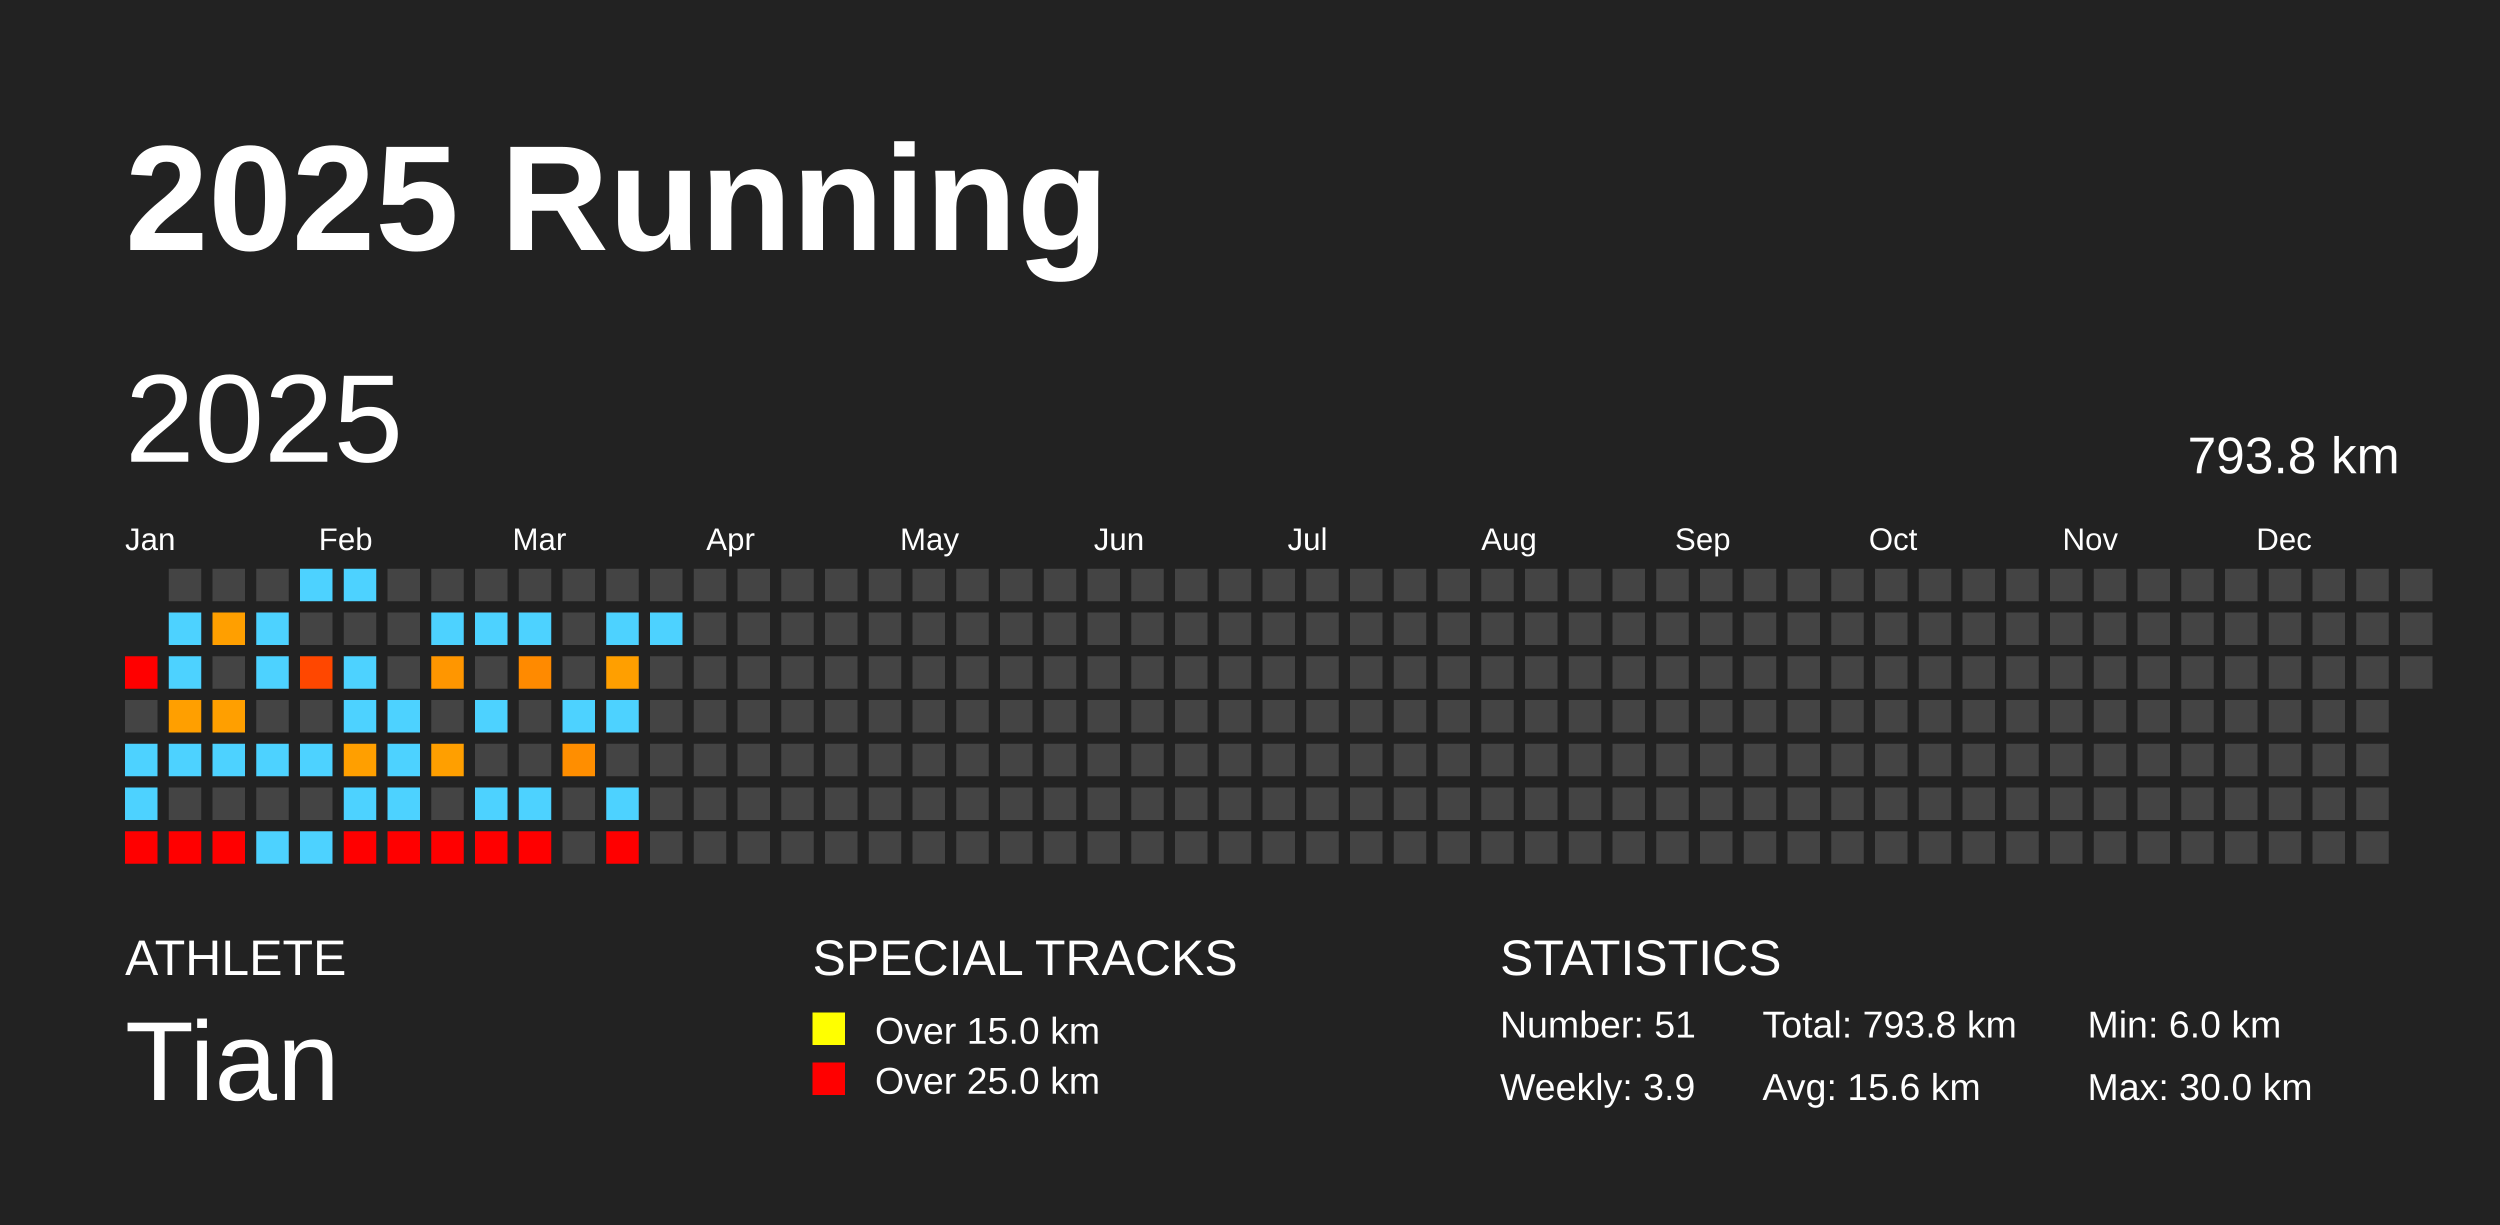
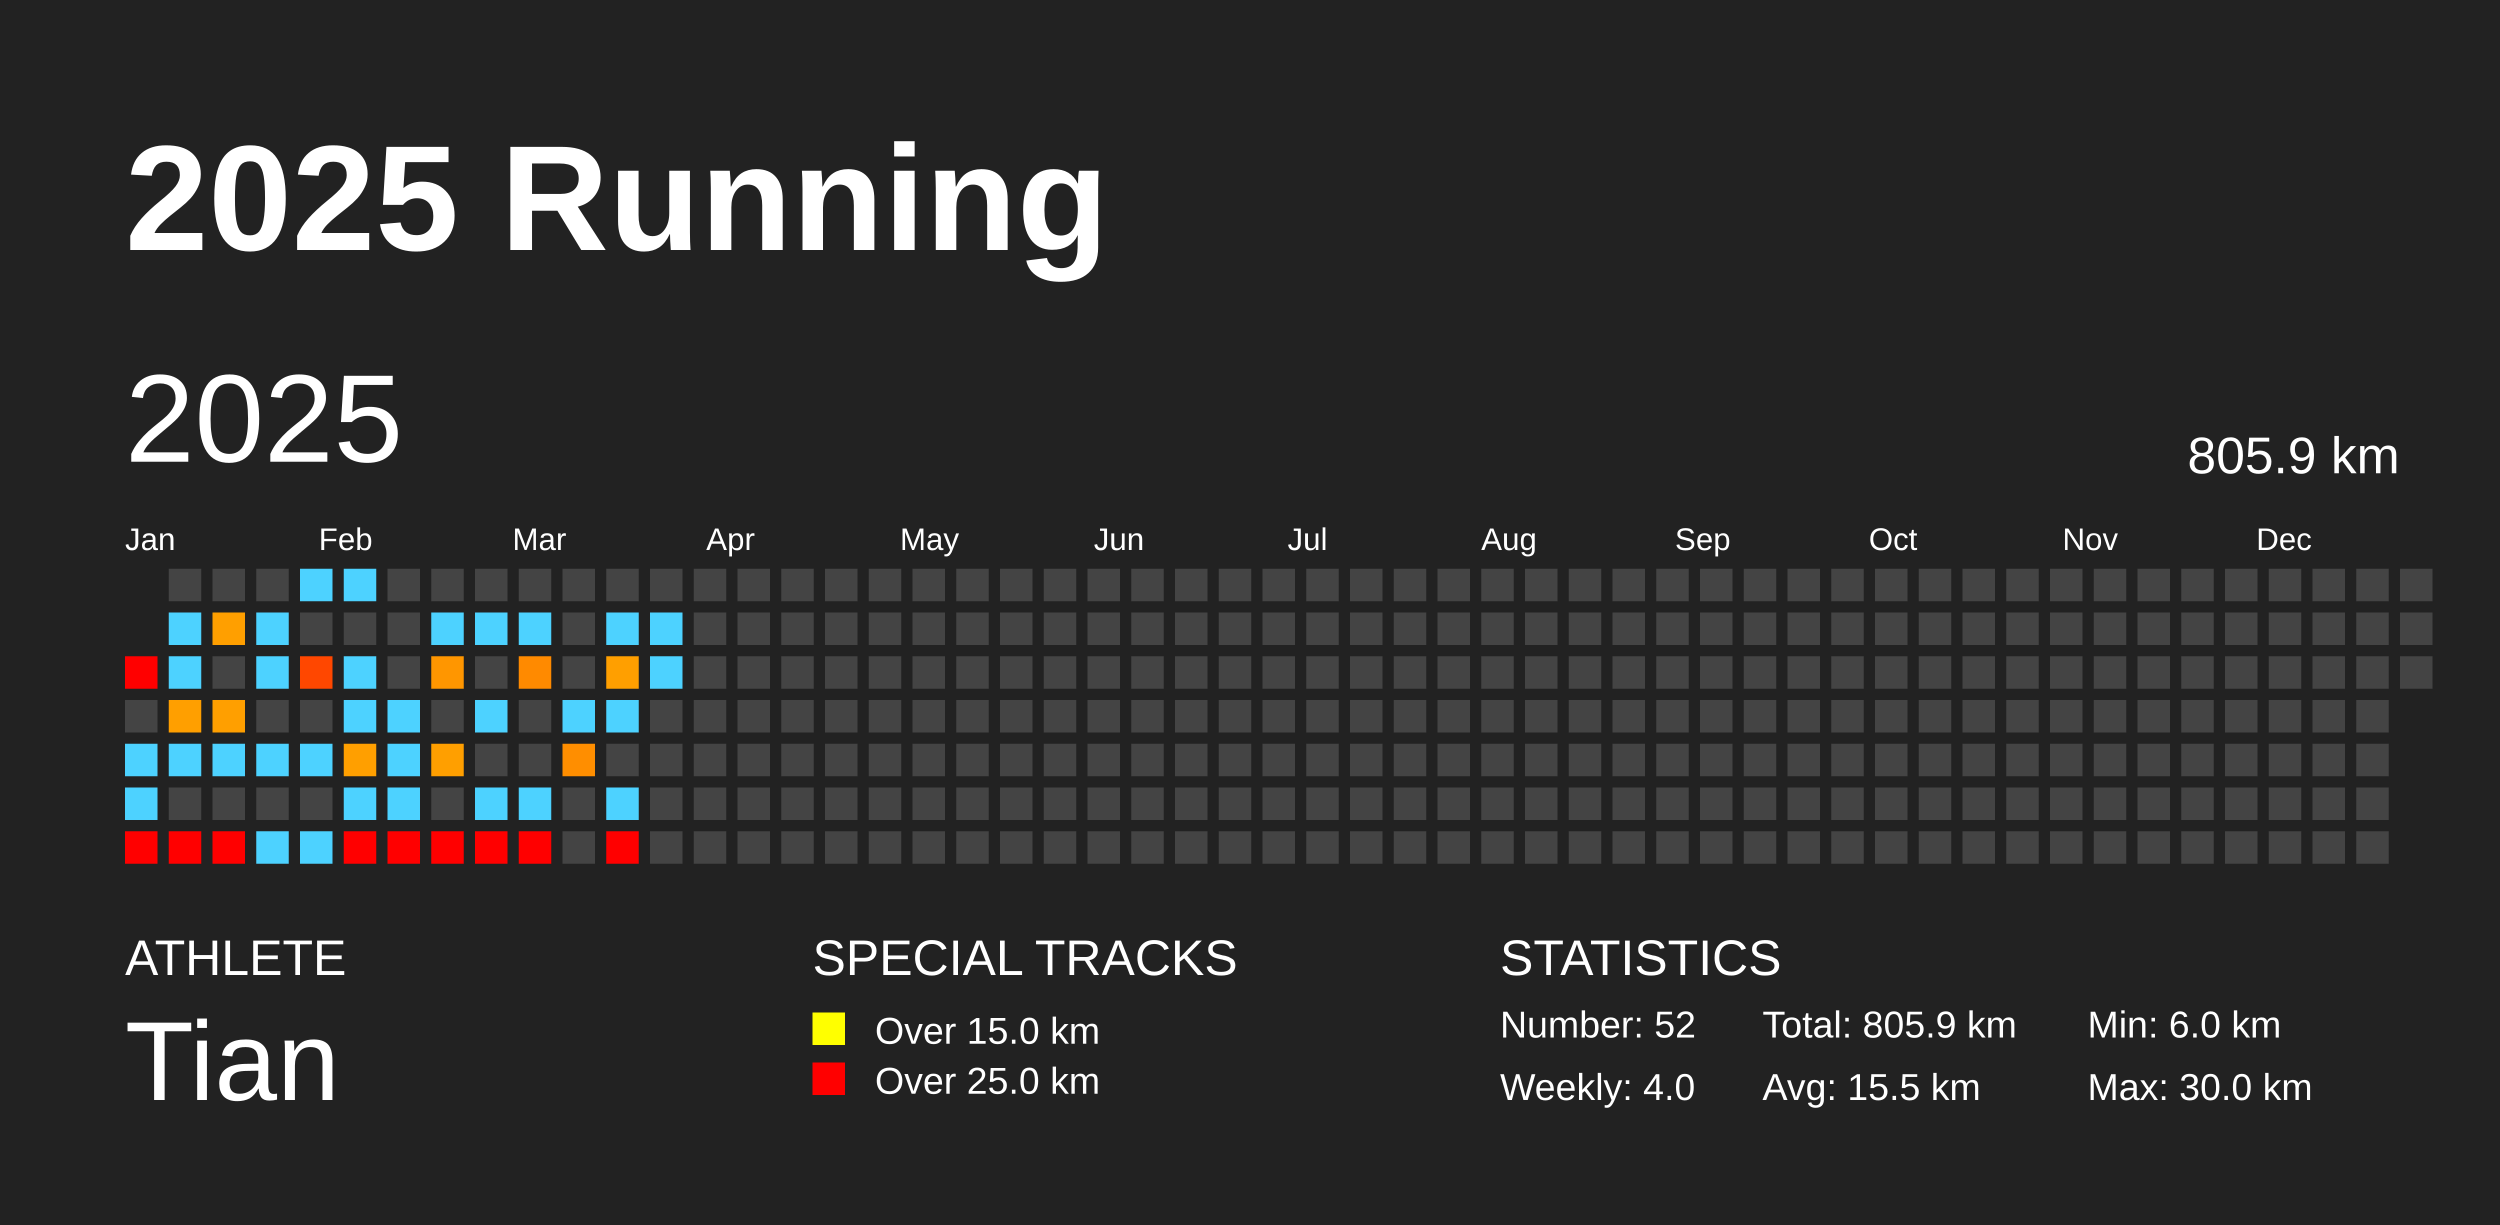
<svg xmlns="http://www.w3.org/2000/svg" baseProfile="full" height="98mm" version="1.1" viewBox="0,0,200,98" width="200mm">
  <defs />
  <rect fill="#222222" height="98" width="200" x="0" y="0" />
  <text fill="#FFFFFF" style="font-size:12px; font-family:Arial; font-weight:bold;" x="10" y="20">2025 Running</text>
  <text fill="#FFFFFF" style="font-size:4px; font-family:Arial" x="10" y="78">ATHLETE</text>
  <text fill="#FFFFFF" style="font-size:9px; font-family:Arial" x="10" y="88">Tian</text>
  <text fill="#FFFFFF" style="font-size:4px; font-family:Arial" x="65" y="78">SPECIAL TRACKS</text>
  <rect fill="yellow" height="2.6" width="2.6" x="65" y="81" />
  <text fill="#FFFFFF" style="font-size:3px; font-family:Arial" x="70" y="83.5">Over 15.0 km</text>
  <rect fill="red" height="2.6" width="2.6" x="65" y="85" />
  <text fill="#FFFFFF" style="font-size:3px; font-family:Arial" x="70" y="87.5">Over 25.0 km</text>
  <text fill="#FFFFFF" style="font-size:4px; font-family:Arial" x="120" y="78">STATISTICS</text>
-   <text fill="#FFFFFF" style="font-size:3px; font-family:Arial" x="120" y="83">Number: 51</text>
-   <text fill="#FFFFFF" style="font-size:3px; font-family:Arial" x="120" y="88">Weekly: 3.9</text>
-   <text fill="#FFFFFF" style="font-size:3px; font-family:Arial" x="141" y="83">Total: 793.8 km</text>
-   <text fill="#FFFFFF" style="font-size:3px; font-family:Arial" x="141" y="88">Avg: 15.6 km</text>
+   <text fill="#FFFFFF" style="font-size:3px; font-family:Arial" x="120" y="83">Number: 52</text>
+   <text fill="#FFFFFF" style="font-size:3px; font-family:Arial" x="120" y="88">Weekly: 4.0</text>
+   <text fill="#FFFFFF" style="font-size:3px; font-family:Arial" x="141" y="83">Total: 805.9 km</text>
+   <text fill="#FFFFFF" style="font-size:3px; font-family:Arial" x="141" y="88">Avg: 15.5 km</text>
  <text fill="#FFFFFF" style="font-size:3px; font-family:Arial" x="167" y="83">Min: 6.0 km</text>
  <text fill="#FFFFFF" style="font-size:3px; font-family:Arial" x="167" y="88">Max: 30.0 km</text>
  <text dominant-baseline="hanging" fill="#FFFFFF" style="font-size:10.0px; font-family:Arial;" x="10" y="30">2025</text>
-   <text dominant-baseline="hanging" fill="#FFFFFF" style="font-size:4.125px; font-family:Arial;" x="175" y="35">793.8 km</text>
+   <text dominant-baseline="hanging" fill="#FFFFFF" style="font-size:4.125px; font-family:Arial;" x="175" y="35">805.9 km</text>
  <text fill="#FFFFFF" style="font-size:2.5px; font-family:Arial" x="10.0" y="44">Jan</text>
  <text fill="#FFFFFF" style="font-size:2.5px; font-family:Arial" x="25.5" y="44">Feb</text>
  <text fill="#FFFFFF" style="font-size:2.5px; font-family:Arial" x="41.0" y="44">Mar</text>
  <text fill="#FFFFFF" style="font-size:2.5px; font-family:Arial" x="56.5" y="44">Apr</text>
  <text fill="#FFFFFF" style="font-size:2.5px; font-family:Arial" x="72.0" y="44">May</text>
  <text fill="#FFFFFF" style="font-size:2.5px; font-family:Arial" x="87.5" y="44">Jun</text>
  <text fill="#FFFFFF" style="font-size:2.5px; font-family:Arial" x="103.0" y="44">Jul</text>
  <text fill="#FFFFFF" style="font-size:2.5px; font-family:Arial" x="118.5" y="44">Aug</text>
  <text fill="#FFFFFF" style="font-size:2.5px; font-family:Arial" x="134.0" y="44">Sep</text>
  <text fill="#FFFFFF" style="font-size:2.5px; font-family:Arial" x="149.5" y="44">Oct</text>
  <text fill="#FFFFFF" style="font-size:2.5px; font-family:Arial" x="165.0" y="44">Nov</text>
  <text fill="#FFFFFF" style="font-size:2.5px; font-family:Arial" x="180.5" y="44">Dec</text>
  <rect fill="red" height="2.6" width="2.6" x="10.0" y="52.5" />
  <rect fill="#444444" height="2.6" width="2.6" x="10.0" y="56.0" />
  <rect fill="#4dd2ff" height="2.6" width="2.6" x="10.0" y="59.5" />
  <rect fill="#4dd2ff" height="2.6" width="2.6" x="10.0" y="63.0" />
  <rect fill="red" height="2.6" width="2.6" x="10.0" y="66.5" />
  <rect fill="#444444" height="2.6" width="2.6" x="13.5" y="45.5" />
  <rect fill="#4dd2ff" height="2.6" width="2.6" x="13.5" y="49.0" />
  <rect fill="#4dd2ff" height="2.6" width="2.6" x="13.5" y="52.5" />
  <rect fill="#ff9f00" height="2.6" width="2.6" x="13.5" y="56.0" />
  <rect fill="#4dd2ff" height="2.6" width="2.6" x="13.5" y="59.5" />
  <rect fill="#444444" height="2.6" width="2.6" x="13.5" y="63.0" />
  <rect fill="red" height="2.6" width="2.6" x="13.5" y="66.5" />
  <rect fill="#444444" height="2.6" width="2.6" x="17.0" y="45.5" />
  <rect fill="#ff9f00" height="2.6" width="2.6" x="17.0" y="49.0" />
  <rect fill="#444444" height="2.6" width="2.6" x="17.0" y="52.5" />
  <rect fill="#ff9f00" height="2.6" width="2.6" x="17.0" y="56.0" />
  <rect fill="#4dd2ff" height="2.6" width="2.6" x="17.0" y="59.5" />
  <rect fill="#444444" height="2.6" width="2.6" x="17.0" y="63.0" />
  <rect fill="red" height="2.6" width="2.6" x="17.0" y="66.5" />
  <rect fill="#444444" height="2.6" width="2.6" x="20.5" y="45.5" />
  <rect fill="#4dd2ff" height="2.6" width="2.6" x="20.5" y="49.0" />
  <rect fill="#4dd2ff" height="2.6" width="2.6" x="20.5" y="52.5" />
  <rect fill="#444444" height="2.6" width="2.6" x="20.5" y="56.0" />
  <rect fill="#4dd2ff" height="2.6" width="2.6" x="20.5" y="59.5" />
  <rect fill="#444444" height="2.6" width="2.6" x="20.5" y="63.0" />
  <rect fill="#4dd2ff" height="2.6" width="2.6" x="20.5" y="66.5" />
  <rect fill="#4dd2ff" height="2.6" width="2.6" x="24.0" y="45.5" />
  <rect fill="#444444" height="2.6" width="2.6" x="24.0" y="49.0" />
  <rect fill="#ff4700" height="2.6" width="2.6" x="24.0" y="52.5" />
  <rect fill="#444444" height="2.6" width="2.6" x="24.0" y="56.0" />
  <rect fill="#4dd2ff" height="2.6" width="2.6" x="24.0" y="59.5" />
  <rect fill="#444444" height="2.6" width="2.6" x="24.0" y="63.0" />
  <rect fill="#4dd2ff" height="2.6" width="2.6" x="24.0" y="66.5" />
  <rect fill="#4dd2ff" height="2.6" width="2.6" x="27.5" y="45.5" />
  <rect fill="#444444" height="2.6" width="2.6" x="27.5" y="49.0" />
  <rect fill="#4dd2ff" height="2.6" width="2.6" x="27.5" y="52.5" />
  <rect fill="#4dd2ff" height="2.6" width="2.6" x="27.5" y="56.0" />
  <rect fill="#ff9f00" height="2.6" width="2.6" x="27.5" y="59.5" />
  <rect fill="#4dd2ff" height="2.6" width="2.6" x="27.5" y="63.0" />
  <rect fill="red" height="2.6" width="2.6" x="27.5" y="66.5" />
  <rect fill="#444444" height="2.6" width="2.6" x="31.0" y="45.5" />
  <rect fill="#444444" height="2.6" width="2.6" x="31.0" y="49.0" />
  <rect fill="#444444" height="2.6" width="2.6" x="31.0" y="52.5" />
  <rect fill="#4dd2ff" height="2.6" width="2.6" x="31.0" y="56.0" />
  <rect fill="#4dd2ff" height="2.6" width="2.6" x="31.0" y="59.5" />
  <rect fill="#4dd2ff" height="2.6" width="2.6" x="31.0" y="63.0" />
  <rect fill="red" height="2.6" width="2.6" x="31.0" y="66.5" />
  <rect fill="#444444" height="2.6" width="2.6" x="34.5" y="45.5" />
  <rect fill="#4dd2ff" height="2.6" width="2.6" x="34.5" y="49.0" />
  <rect fill="#ff9600" height="2.6" width="2.6" x="34.5" y="52.5" />
  <rect fill="#444444" height="2.6" width="2.6" x="34.5" y="56.0" />
  <rect fill="#ff9f00" height="2.6" width="2.6" x="34.5" y="59.5" />
  <rect fill="#444444" height="2.6" width="2.6" x="34.5" y="63.0" />
  <rect fill="red" height="2.6" width="2.6" x="34.5" y="66.5" />
  <rect fill="#444444" height="2.6" width="2.6" x="38.0" y="45.5" />
  <rect fill="#4dd2ff" height="2.6" width="2.6" x="38.0" y="49.0" />
  <rect fill="#444444" height="2.6" width="2.6" x="38.0" y="52.5" />
  <rect fill="#4dd2ff" height="2.6" width="2.6" x="38.0" y="56.0" />
  <rect fill="#444444" height="2.6" width="2.6" x="38.0" y="59.5" />
  <rect fill="#4dd2ff" height="2.6" width="2.6" x="38.0" y="63.0" />
  <rect fill="red" height="2.6" width="2.6" x="38.0" y="66.5" />
  <rect fill="#444444" height="2.6" width="2.6" x="41.5" y="45.5" />
  <rect fill="#4dd2ff" height="2.6" width="2.6" x="41.5" y="49.0" />
  <rect fill="#ff8a00" height="2.6" width="2.6" x="41.5" y="52.5" />
  <rect fill="#444444" height="2.6" width="2.6" x="41.5" y="56.0" />
  <rect fill="#444444" height="2.6" width="2.6" x="41.5" y="59.5" />
  <rect fill="#4dd2ff" height="2.6" width="2.6" x="41.5" y="63.0" />
  <rect fill="red" height="2.6" width="2.6" x="41.5" y="66.5" />
  <rect fill="#444444" height="2.6" width="2.6" x="45.0" y="45.5" />
  <rect fill="#444444" height="2.6" width="2.6" x="45.0" y="49.0" />
  <rect fill="#444444" height="2.6" width="2.6" x="45.0" y="52.5" />
  <rect fill="#4dd2ff" height="2.6" width="2.6" x="45.0" y="56.0" />
  <rect fill="#ff8e00" height="2.6" width="2.6" x="45.0" y="59.5" />
  <rect fill="#444444" height="2.6" width="2.6" x="45.0" y="63.0" />
  <rect fill="#444444" height="2.6" width="2.6" x="45.0" y="66.5" />
  <rect fill="#444444" height="2.6" width="2.6" x="48.5" y="45.5" />
  <rect fill="#4dd2ff" height="2.6" width="2.6" x="48.5" y="49.0" />
  <rect fill="#ff9f00" height="2.6" width="2.6" x="48.5" y="52.5" />
  <rect fill="#4dd2ff" height="2.6" width="2.6" x="48.5" y="56.0" />
  <rect fill="#444444" height="2.6" width="2.6" x="48.5" y="59.5" />
  <rect fill="#4dd2ff" height="2.6" width="2.6" x="48.5" y="63.0" />
  <rect fill="red" height="2.6" width="2.6" x="48.5" y="66.5" />
  <rect fill="#444444" height="2.6" width="2.6" x="52.0" y="45.5" />
  <rect fill="#4dd2ff" height="2.6" width="2.6" x="52.0" y="49.0" />
-   <rect fill="#444444" height="2.6" width="2.6" x="52.0" y="52.5" />
+   <rect fill="#4dd2ff" height="2.6" width="2.6" x="52.0" y="52.5" />
  <rect fill="#444444" height="2.6" width="2.6" x="52.0" y="56.0" />
  <rect fill="#444444" height="2.6" width="2.6" x="52.0" y="59.5" />
  <rect fill="#444444" height="2.6" width="2.6" x="52.0" y="63.0" />
  <rect fill="#444444" height="2.6" width="2.6" x="52.0" y="66.5" />
  <rect fill="#444444" height="2.6" width="2.6" x="55.5" y="45.5" />
  <rect fill="#444444" height="2.6" width="2.6" x="55.5" y="49.0" />
  <rect fill="#444444" height="2.6" width="2.6" x="55.5" y="52.5" />
  <rect fill="#444444" height="2.6" width="2.6" x="55.5" y="56.0" />
  <rect fill="#444444" height="2.6" width="2.6" x="55.5" y="59.5" />
  <rect fill="#444444" height="2.6" width="2.6" x="55.5" y="63.0" />
  <rect fill="#444444" height="2.6" width="2.6" x="55.5" y="66.5" />
  <rect fill="#444444" height="2.6" width="2.6" x="59.0" y="45.5" />
  <rect fill="#444444" height="2.6" width="2.6" x="59.0" y="49.0" />
  <rect fill="#444444" height="2.6" width="2.6" x="59.0" y="52.5" />
  <rect fill="#444444" height="2.6" width="2.6" x="59.0" y="56.0" />
  <rect fill="#444444" height="2.6" width="2.6" x="59.0" y="59.5" />
  <rect fill="#444444" height="2.6" width="2.6" x="59.0" y="63.0" />
  <rect fill="#444444" height="2.6" width="2.6" x="59.0" y="66.5" />
  <rect fill="#444444" height="2.6" width="2.6" x="62.5" y="45.5" />
  <rect fill="#444444" height="2.6" width="2.6" x="62.5" y="49.0" />
  <rect fill="#444444" height="2.6" width="2.6" x="62.5" y="52.5" />
  <rect fill="#444444" height="2.6" width="2.6" x="62.5" y="56.0" />
  <rect fill="#444444" height="2.6" width="2.6" x="62.5" y="59.5" />
  <rect fill="#444444" height="2.6" width="2.6" x="62.5" y="63.0" />
  <rect fill="#444444" height="2.6" width="2.6" x="62.5" y="66.5" />
  <rect fill="#444444" height="2.6" width="2.6" x="66.0" y="45.5" />
  <rect fill="#444444" height="2.6" width="2.6" x="66.0" y="49.0" />
  <rect fill="#444444" height="2.6" width="2.6" x="66.0" y="52.5" />
  <rect fill="#444444" height="2.6" width="2.6" x="66.0" y="56.0" />
  <rect fill="#444444" height="2.6" width="2.6" x="66.0" y="59.5" />
  <rect fill="#444444" height="2.6" width="2.6" x="66.0" y="63.0" />
  <rect fill="#444444" height="2.6" width="2.6" x="66.0" y="66.5" />
  <rect fill="#444444" height="2.6" width="2.6" x="69.5" y="45.5" />
  <rect fill="#444444" height="2.6" width="2.6" x="69.5" y="49.0" />
  <rect fill="#444444" height="2.6" width="2.6" x="69.5" y="52.5" />
  <rect fill="#444444" height="2.6" width="2.6" x="69.5" y="56.0" />
  <rect fill="#444444" height="2.6" width="2.6" x="69.5" y="59.5" />
  <rect fill="#444444" height="2.6" width="2.6" x="69.5" y="63.0" />
  <rect fill="#444444" height="2.6" width="2.6" x="69.5" y="66.5" />
  <rect fill="#444444" height="2.6" width="2.6" x="73.0" y="45.5" />
  <rect fill="#444444" height="2.6" width="2.6" x="73.0" y="49.0" />
  <rect fill="#444444" height="2.6" width="2.6" x="73.0" y="52.5" />
  <rect fill="#444444" height="2.6" width="2.6" x="73.0" y="56.0" />
  <rect fill="#444444" height="2.6" width="2.6" x="73.0" y="59.5" />
  <rect fill="#444444" height="2.6" width="2.6" x="73.0" y="63.0" />
  <rect fill="#444444" height="2.6" width="2.6" x="73.0" y="66.5" />
  <rect fill="#444444" height="2.6" width="2.6" x="76.5" y="45.5" />
  <rect fill="#444444" height="2.6" width="2.6" x="76.5" y="49.0" />
  <rect fill="#444444" height="2.6" width="2.6" x="76.5" y="52.5" />
  <rect fill="#444444" height="2.6" width="2.6" x="76.5" y="56.0" />
  <rect fill="#444444" height="2.6" width="2.6" x="76.5" y="59.5" />
  <rect fill="#444444" height="2.6" width="2.6" x="76.5" y="63.0" />
  <rect fill="#444444" height="2.6" width="2.6" x="76.5" y="66.5" />
  <rect fill="#444444" height="2.6" width="2.6" x="80.0" y="45.5" />
  <rect fill="#444444" height="2.6" width="2.6" x="80.0" y="49.0" />
  <rect fill="#444444" height="2.6" width="2.6" x="80.0" y="52.5" />
  <rect fill="#444444" height="2.6" width="2.6" x="80.0" y="56.0" />
  <rect fill="#444444" height="2.6" width="2.6" x="80.0" y="59.5" />
  <rect fill="#444444" height="2.6" width="2.6" x="80.0" y="63.0" />
  <rect fill="#444444" height="2.6" width="2.6" x="80.0" y="66.5" />
  <rect fill="#444444" height="2.6" width="2.6" x="83.5" y="45.5" />
  <rect fill="#444444" height="2.6" width="2.6" x="83.5" y="49.0" />
  <rect fill="#444444" height="2.6" width="2.6" x="83.5" y="52.5" />
  <rect fill="#444444" height="2.6" width="2.6" x="83.5" y="56.0" />
  <rect fill="#444444" height="2.6" width="2.6" x="83.5" y="59.5" />
  <rect fill="#444444" height="2.6" width="2.6" x="83.5" y="63.0" />
  <rect fill="#444444" height="2.6" width="2.6" x="83.5" y="66.5" />
  <rect fill="#444444" height="2.6" width="2.6" x="87.0" y="45.5" />
  <rect fill="#444444" height="2.6" width="2.6" x="87.0" y="49.0" />
  <rect fill="#444444" height="2.6" width="2.6" x="87.0" y="52.5" />
  <rect fill="#444444" height="2.6" width="2.6" x="87.0" y="56.0" />
  <rect fill="#444444" height="2.6" width="2.6" x="87.0" y="59.5" />
  <rect fill="#444444" height="2.6" width="2.6" x="87.0" y="63.0" />
  <rect fill="#444444" height="2.6" width="2.6" x="87.0" y="66.5" />
  <rect fill="#444444" height="2.6" width="2.6" x="90.5" y="45.5" />
  <rect fill="#444444" height="2.6" width="2.6" x="90.5" y="49.0" />
  <rect fill="#444444" height="2.6" width="2.6" x="90.5" y="52.5" />
  <rect fill="#444444" height="2.6" width="2.6" x="90.5" y="56.0" />
  <rect fill="#444444" height="2.6" width="2.6" x="90.5" y="59.5" />
  <rect fill="#444444" height="2.6" width="2.6" x="90.5" y="63.0" />
  <rect fill="#444444" height="2.6" width="2.6" x="90.5" y="66.5" />
  <rect fill="#444444" height="2.6" width="2.6" x="94.0" y="45.5" />
  <rect fill="#444444" height="2.6" width="2.6" x="94.0" y="49.0" />
  <rect fill="#444444" height="2.6" width="2.6" x="94.0" y="52.5" />
  <rect fill="#444444" height="2.6" width="2.6" x="94.0" y="56.0" />
  <rect fill="#444444" height="2.6" width="2.6" x="94.0" y="59.5" />
  <rect fill="#444444" height="2.6" width="2.6" x="94.0" y="63.0" />
  <rect fill="#444444" height="2.6" width="2.6" x="94.0" y="66.5" />
  <rect fill="#444444" height="2.6" width="2.6" x="97.5" y="45.5" />
  <rect fill="#444444" height="2.6" width="2.6" x="97.5" y="49.0" />
  <rect fill="#444444" height="2.6" width="2.6" x="97.5" y="52.5" />
  <rect fill="#444444" height="2.6" width="2.6" x="97.5" y="56.0" />
  <rect fill="#444444" height="2.6" width="2.6" x="97.5" y="59.5" />
  <rect fill="#444444" height="2.6" width="2.6" x="97.5" y="63.0" />
  <rect fill="#444444" height="2.6" width="2.6" x="97.5" y="66.5" />
  <rect fill="#444444" height="2.6" width="2.6" x="101.0" y="45.5" />
  <rect fill="#444444" height="2.6" width="2.6" x="101.0" y="49.0" />
  <rect fill="#444444" height="2.6" width="2.6" x="101.0" y="52.5" />
  <rect fill="#444444" height="2.6" width="2.6" x="101.0" y="56.0" />
  <rect fill="#444444" height="2.6" width="2.6" x="101.0" y="59.5" />
  <rect fill="#444444" height="2.6" width="2.6" x="101.0" y="63.0" />
  <rect fill="#444444" height="2.6" width="2.6" x="101.0" y="66.5" />
  <rect fill="#444444" height="2.6" width="2.6" x="104.5" y="45.5" />
  <rect fill="#444444" height="2.6" width="2.6" x="104.5" y="49.0" />
  <rect fill="#444444" height="2.6" width="2.6" x="104.5" y="52.5" />
  <rect fill="#444444" height="2.6" width="2.6" x="104.5" y="56.0" />
  <rect fill="#444444" height="2.6" width="2.6" x="104.5" y="59.5" />
  <rect fill="#444444" height="2.6" width="2.6" x="104.5" y="63.0" />
  <rect fill="#444444" height="2.6" width="2.6" x="104.5" y="66.5" />
  <rect fill="#444444" height="2.6" width="2.6" x="108.0" y="45.5" />
  <rect fill="#444444" height="2.6" width="2.6" x="108.0" y="49.0" />
  <rect fill="#444444" height="2.6" width="2.6" x="108.0" y="52.5" />
  <rect fill="#444444" height="2.6" width="2.6" x="108.0" y="56.0" />
  <rect fill="#444444" height="2.6" width="2.6" x="108.0" y="59.5" />
  <rect fill="#444444" height="2.6" width="2.6" x="108.0" y="63.0" />
  <rect fill="#444444" height="2.6" width="2.6" x="108.0" y="66.5" />
  <rect fill="#444444" height="2.6" width="2.6" x="111.5" y="45.5" />
  <rect fill="#444444" height="2.6" width="2.6" x="111.5" y="49.0" />
  <rect fill="#444444" height="2.6" width="2.6" x="111.5" y="52.5" />
  <rect fill="#444444" height="2.6" width="2.6" x="111.5" y="56.0" />
  <rect fill="#444444" height="2.6" width="2.6" x="111.5" y="59.5" />
  <rect fill="#444444" height="2.6" width="2.6" x="111.5" y="63.0" />
  <rect fill="#444444" height="2.6" width="2.6" x="111.5" y="66.5" />
  <rect fill="#444444" height="2.6" width="2.6" x="115.0" y="45.5" />
  <rect fill="#444444" height="2.6" width="2.6" x="115.0" y="49.0" />
  <rect fill="#444444" height="2.6" width="2.6" x="115.0" y="52.5" />
  <rect fill="#444444" height="2.6" width="2.6" x="115.0" y="56.0" />
  <rect fill="#444444" height="2.6" width="2.6" x="115.0" y="59.5" />
  <rect fill="#444444" height="2.6" width="2.6" x="115.0" y="63.0" />
  <rect fill="#444444" height="2.6" width="2.6" x="115.0" y="66.5" />
  <rect fill="#444444" height="2.6" width="2.6" x="118.5" y="45.5" />
  <rect fill="#444444" height="2.6" width="2.6" x="118.5" y="49.0" />
  <rect fill="#444444" height="2.6" width="2.6" x="118.5" y="52.5" />
  <rect fill="#444444" height="2.6" width="2.6" x="118.5" y="56.0" />
  <rect fill="#444444" height="2.6" width="2.6" x="118.5" y="59.5" />
  <rect fill="#444444" height="2.6" width="2.6" x="118.5" y="63.0" />
  <rect fill="#444444" height="2.6" width="2.6" x="118.5" y="66.5" />
  <rect fill="#444444" height="2.6" width="2.6" x="122.0" y="45.5" />
  <rect fill="#444444" height="2.6" width="2.6" x="122.0" y="49.0" />
  <rect fill="#444444" height="2.6" width="2.6" x="122.0" y="52.5" />
  <rect fill="#444444" height="2.6" width="2.6" x="122.0" y="56.0" />
  <rect fill="#444444" height="2.6" width="2.6" x="122.0" y="59.5" />
  <rect fill="#444444" height="2.6" width="2.6" x="122.0" y="63.0" />
  <rect fill="#444444" height="2.6" width="2.6" x="122.0" y="66.5" />
  <rect fill="#444444" height="2.6" width="2.6" x="125.5" y="45.5" />
  <rect fill="#444444" height="2.6" width="2.6" x="125.5" y="49.0" />
  <rect fill="#444444" height="2.6" width="2.6" x="125.5" y="52.5" />
  <rect fill="#444444" height="2.6" width="2.6" x="125.5" y="56.0" />
  <rect fill="#444444" height="2.6" width="2.6" x="125.5" y="59.5" />
  <rect fill="#444444" height="2.6" width="2.6" x="125.5" y="63.0" />
  <rect fill="#444444" height="2.6" width="2.6" x="125.5" y="66.5" />
  <rect fill="#444444" height="2.6" width="2.6" x="129.0" y="45.5" />
  <rect fill="#444444" height="2.6" width="2.6" x="129.0" y="49.0" />
  <rect fill="#444444" height="2.6" width="2.6" x="129.0" y="52.5" />
  <rect fill="#444444" height="2.6" width="2.6" x="129.0" y="56.0" />
  <rect fill="#444444" height="2.6" width="2.6" x="129.0" y="59.5" />
  <rect fill="#444444" height="2.6" width="2.6" x="129.0" y="63.0" />
  <rect fill="#444444" height="2.6" width="2.6" x="129.0" y="66.5" />
  <rect fill="#444444" height="2.6" width="2.6" x="132.5" y="45.5" />
  <rect fill="#444444" height="2.6" width="2.6" x="132.5" y="49.0" />
  <rect fill="#444444" height="2.6" width="2.6" x="132.5" y="52.5" />
  <rect fill="#444444" height="2.6" width="2.6" x="132.5" y="56.0" />
  <rect fill="#444444" height="2.6" width="2.6" x="132.5" y="59.5" />
  <rect fill="#444444" height="2.6" width="2.6" x="132.5" y="63.0" />
  <rect fill="#444444" height="2.6" width="2.6" x="132.5" y="66.5" />
  <rect fill="#444444" height="2.6" width="2.6" x="136.0" y="45.5" />
  <rect fill="#444444" height="2.6" width="2.6" x="136.0" y="49.0" />
  <rect fill="#444444" height="2.6" width="2.6" x="136.0" y="52.5" />
  <rect fill="#444444" height="2.6" width="2.6" x="136.0" y="56.0" />
  <rect fill="#444444" height="2.6" width="2.6" x="136.0" y="59.5" />
  <rect fill="#444444" height="2.6" width="2.6" x="136.0" y="63.0" />
  <rect fill="#444444" height="2.6" width="2.6" x="136.0" y="66.5" />
  <rect fill="#444444" height="2.6" width="2.6" x="139.5" y="45.5" />
  <rect fill="#444444" height="2.6" width="2.6" x="139.5" y="49.0" />
  <rect fill="#444444" height="2.6" width="2.6" x="139.5" y="52.5" />
  <rect fill="#444444" height="2.6" width="2.6" x="139.5" y="56.0" />
  <rect fill="#444444" height="2.6" width="2.6" x="139.5" y="59.5" />
  <rect fill="#444444" height="2.6" width="2.6" x="139.5" y="63.0" />
  <rect fill="#444444" height="2.6" width="2.6" x="139.5" y="66.5" />
  <rect fill="#444444" height="2.6" width="2.6" x="143.0" y="45.5" />
  <rect fill="#444444" height="2.6" width="2.6" x="143.0" y="49.0" />
  <rect fill="#444444" height="2.6" width="2.6" x="143.0" y="52.5" />
  <rect fill="#444444" height="2.6" width="2.6" x="143.0" y="56.0" />
  <rect fill="#444444" height="2.6" width="2.6" x="143.0" y="59.5" />
  <rect fill="#444444" height="2.6" width="2.6" x="143.0" y="63.0" />
  <rect fill="#444444" height="2.6" width="2.6" x="143.0" y="66.5" />
  <rect fill="#444444" height="2.6" width="2.6" x="146.5" y="45.5" />
  <rect fill="#444444" height="2.6" width="2.6" x="146.5" y="49.0" />
  <rect fill="#444444" height="2.6" width="2.6" x="146.5" y="52.5" />
  <rect fill="#444444" height="2.6" width="2.6" x="146.5" y="56.0" />
  <rect fill="#444444" height="2.6" width="2.6" x="146.5" y="59.5" />
  <rect fill="#444444" height="2.6" width="2.6" x="146.5" y="63.0" />
  <rect fill="#444444" height="2.6" width="2.6" x="146.5" y="66.5" />
  <rect fill="#444444" height="2.6" width="2.6" x="150.0" y="45.5" />
  <rect fill="#444444" height="2.6" width="2.6" x="150.0" y="49.0" />
  <rect fill="#444444" height="2.6" width="2.6" x="150.0" y="52.5" />
  <rect fill="#444444" height="2.6" width="2.6" x="150.0" y="56.0" />
  <rect fill="#444444" height="2.6" width="2.6" x="150.0" y="59.5" />
  <rect fill="#444444" height="2.6" width="2.6" x="150.0" y="63.0" />
  <rect fill="#444444" height="2.6" width="2.6" x="150.0" y="66.5" />
  <rect fill="#444444" height="2.6" width="2.6" x="153.5" y="45.5" />
  <rect fill="#444444" height="2.6" width="2.6" x="153.5" y="49.0" />
  <rect fill="#444444" height="2.6" width="2.6" x="153.5" y="52.5" />
  <rect fill="#444444" height="2.6" width="2.6" x="153.5" y="56.0" />
  <rect fill="#444444" height="2.6" width="2.6" x="153.5" y="59.5" />
  <rect fill="#444444" height="2.6" width="2.6" x="153.5" y="63.0" />
  <rect fill="#444444" height="2.6" width="2.6" x="153.5" y="66.5" />
  <rect fill="#444444" height="2.6" width="2.6" x="157.0" y="45.5" />
  <rect fill="#444444" height="2.6" width="2.6" x="157.0" y="49.0" />
  <rect fill="#444444" height="2.6" width="2.6" x="157.0" y="52.5" />
  <rect fill="#444444" height="2.6" width="2.6" x="157.0" y="56.0" />
  <rect fill="#444444" height="2.6" width="2.6" x="157.0" y="59.5" />
  <rect fill="#444444" height="2.6" width="2.6" x="157.0" y="63.0" />
  <rect fill="#444444" height="2.6" width="2.6" x="157.0" y="66.5" />
  <rect fill="#444444" height="2.6" width="2.6" x="160.5" y="45.5" />
  <rect fill="#444444" height="2.6" width="2.6" x="160.5" y="49.0" />
  <rect fill="#444444" height="2.6" width="2.6" x="160.5" y="52.5" />
  <rect fill="#444444" height="2.6" width="2.6" x="160.5" y="56.0" />
  <rect fill="#444444" height="2.6" width="2.6" x="160.5" y="59.5" />
  <rect fill="#444444" height="2.6" width="2.6" x="160.5" y="63.0" />
  <rect fill="#444444" height="2.6" width="2.6" x="160.5" y="66.5" />
  <rect fill="#444444" height="2.6" width="2.6" x="164.0" y="45.5" />
  <rect fill="#444444" height="2.6" width="2.6" x="164.0" y="49.0" />
  <rect fill="#444444" height="2.6" width="2.6" x="164.0" y="52.5" />
  <rect fill="#444444" height="2.6" width="2.6" x="164.0" y="56.0" />
  <rect fill="#444444" height="2.6" width="2.6" x="164.0" y="59.5" />
  <rect fill="#444444" height="2.6" width="2.6" x="164.0" y="63.0" />
  <rect fill="#444444" height="2.6" width="2.6" x="164.0" y="66.5" />
  <rect fill="#444444" height="2.6" width="2.6" x="167.5" y="45.5" />
  <rect fill="#444444" height="2.6" width="2.6" x="167.5" y="49.0" />
  <rect fill="#444444" height="2.6" width="2.6" x="167.5" y="52.5" />
  <rect fill="#444444" height="2.6" width="2.6" x="167.5" y="56.0" />
  <rect fill="#444444" height="2.6" width="2.6" x="167.5" y="59.5" />
  <rect fill="#444444" height="2.6" width="2.6" x="167.5" y="63.0" />
  <rect fill="#444444" height="2.6" width="2.6" x="167.5" y="66.5" />
  <rect fill="#444444" height="2.6" width="2.6" x="171.0" y="45.5" />
  <rect fill="#444444" height="2.6" width="2.6" x="171.0" y="49.0" />
  <rect fill="#444444" height="2.6" width="2.6" x="171.0" y="52.5" />
  <rect fill="#444444" height="2.6" width="2.6" x="171.0" y="56.0" />
  <rect fill="#444444" height="2.6" width="2.6" x="171.0" y="59.5" />
  <rect fill="#444444" height="2.6" width="2.6" x="171.0" y="63.0" />
  <rect fill="#444444" height="2.6" width="2.6" x="171.0" y="66.5" />
  <rect fill="#444444" height="2.6" width="2.6" x="174.5" y="45.5" />
  <rect fill="#444444" height="2.6" width="2.6" x="174.5" y="49.0" />
  <rect fill="#444444" height="2.6" width="2.6" x="174.5" y="52.5" />
  <rect fill="#444444" height="2.6" width="2.6" x="174.5" y="56.0" />
  <rect fill="#444444" height="2.6" width="2.6" x="174.5" y="59.5" />
  <rect fill="#444444" height="2.6" width="2.6" x="174.5" y="63.0" />
  <rect fill="#444444" height="2.6" width="2.6" x="174.5" y="66.5" />
  <rect fill="#444444" height="2.6" width="2.6" x="178.0" y="45.5" />
  <rect fill="#444444" height="2.6" width="2.6" x="178.0" y="49.0" />
  <rect fill="#444444" height="2.6" width="2.6" x="178.0" y="52.5" />
  <rect fill="#444444" height="2.6" width="2.6" x="178.0" y="56.0" />
  <rect fill="#444444" height="2.6" width="2.6" x="178.0" y="59.5" />
  <rect fill="#444444" height="2.6" width="2.6" x="178.0" y="63.0" />
  <rect fill="#444444" height="2.6" width="2.6" x="178.0" y="66.5" />
  <rect fill="#444444" height="2.6" width="2.6" x="181.5" y="45.5" />
  <rect fill="#444444" height="2.6" width="2.6" x="181.5" y="49.0" />
  <rect fill="#444444" height="2.6" width="2.6" x="181.5" y="52.5" />
  <rect fill="#444444" height="2.6" width="2.6" x="181.5" y="56.0" />
  <rect fill="#444444" height="2.6" width="2.6" x="181.5" y="59.5" />
  <rect fill="#444444" height="2.6" width="2.6" x="181.5" y="63.0" />
  <rect fill="#444444" height="2.6" width="2.6" x="181.5" y="66.5" />
  <rect fill="#444444" height="2.6" width="2.6" x="185.0" y="45.5" />
  <rect fill="#444444" height="2.6" width="2.6" x="185.0" y="49.0" />
  <rect fill="#444444" height="2.6" width="2.6" x="185.0" y="52.5" />
  <rect fill="#444444" height="2.6" width="2.6" x="185.0" y="56.0" />
  <rect fill="#444444" height="2.6" width="2.6" x="185.0" y="59.5" />
  <rect fill="#444444" height="2.6" width="2.6" x="185.0" y="63.0" />
  <rect fill="#444444" height="2.6" width="2.6" x="185.0" y="66.5" />
  <rect fill="#444444" height="2.6" width="2.6" x="188.5" y="45.5" />
  <rect fill="#444444" height="2.6" width="2.6" x="188.5" y="49.0" />
  <rect fill="#444444" height="2.6" width="2.6" x="188.5" y="52.5" />
  <rect fill="#444444" height="2.6" width="2.6" x="188.5" y="56.0" />
  <rect fill="#444444" height="2.6" width="2.6" x="188.5" y="59.5" />
  <rect fill="#444444" height="2.6" width="2.6" x="188.5" y="63.0" />
  <rect fill="#444444" height="2.6" width="2.6" x="188.5" y="66.5" />
  <rect fill="#444444" height="2.6" width="2.6" x="192.0" y="45.5" />
  <rect fill="#444444" height="2.6" width="2.6" x="192.0" y="49.0" />
  <rect fill="#444444" height="2.6" width="2.6" x="192.0" y="52.5" />
</svg>
